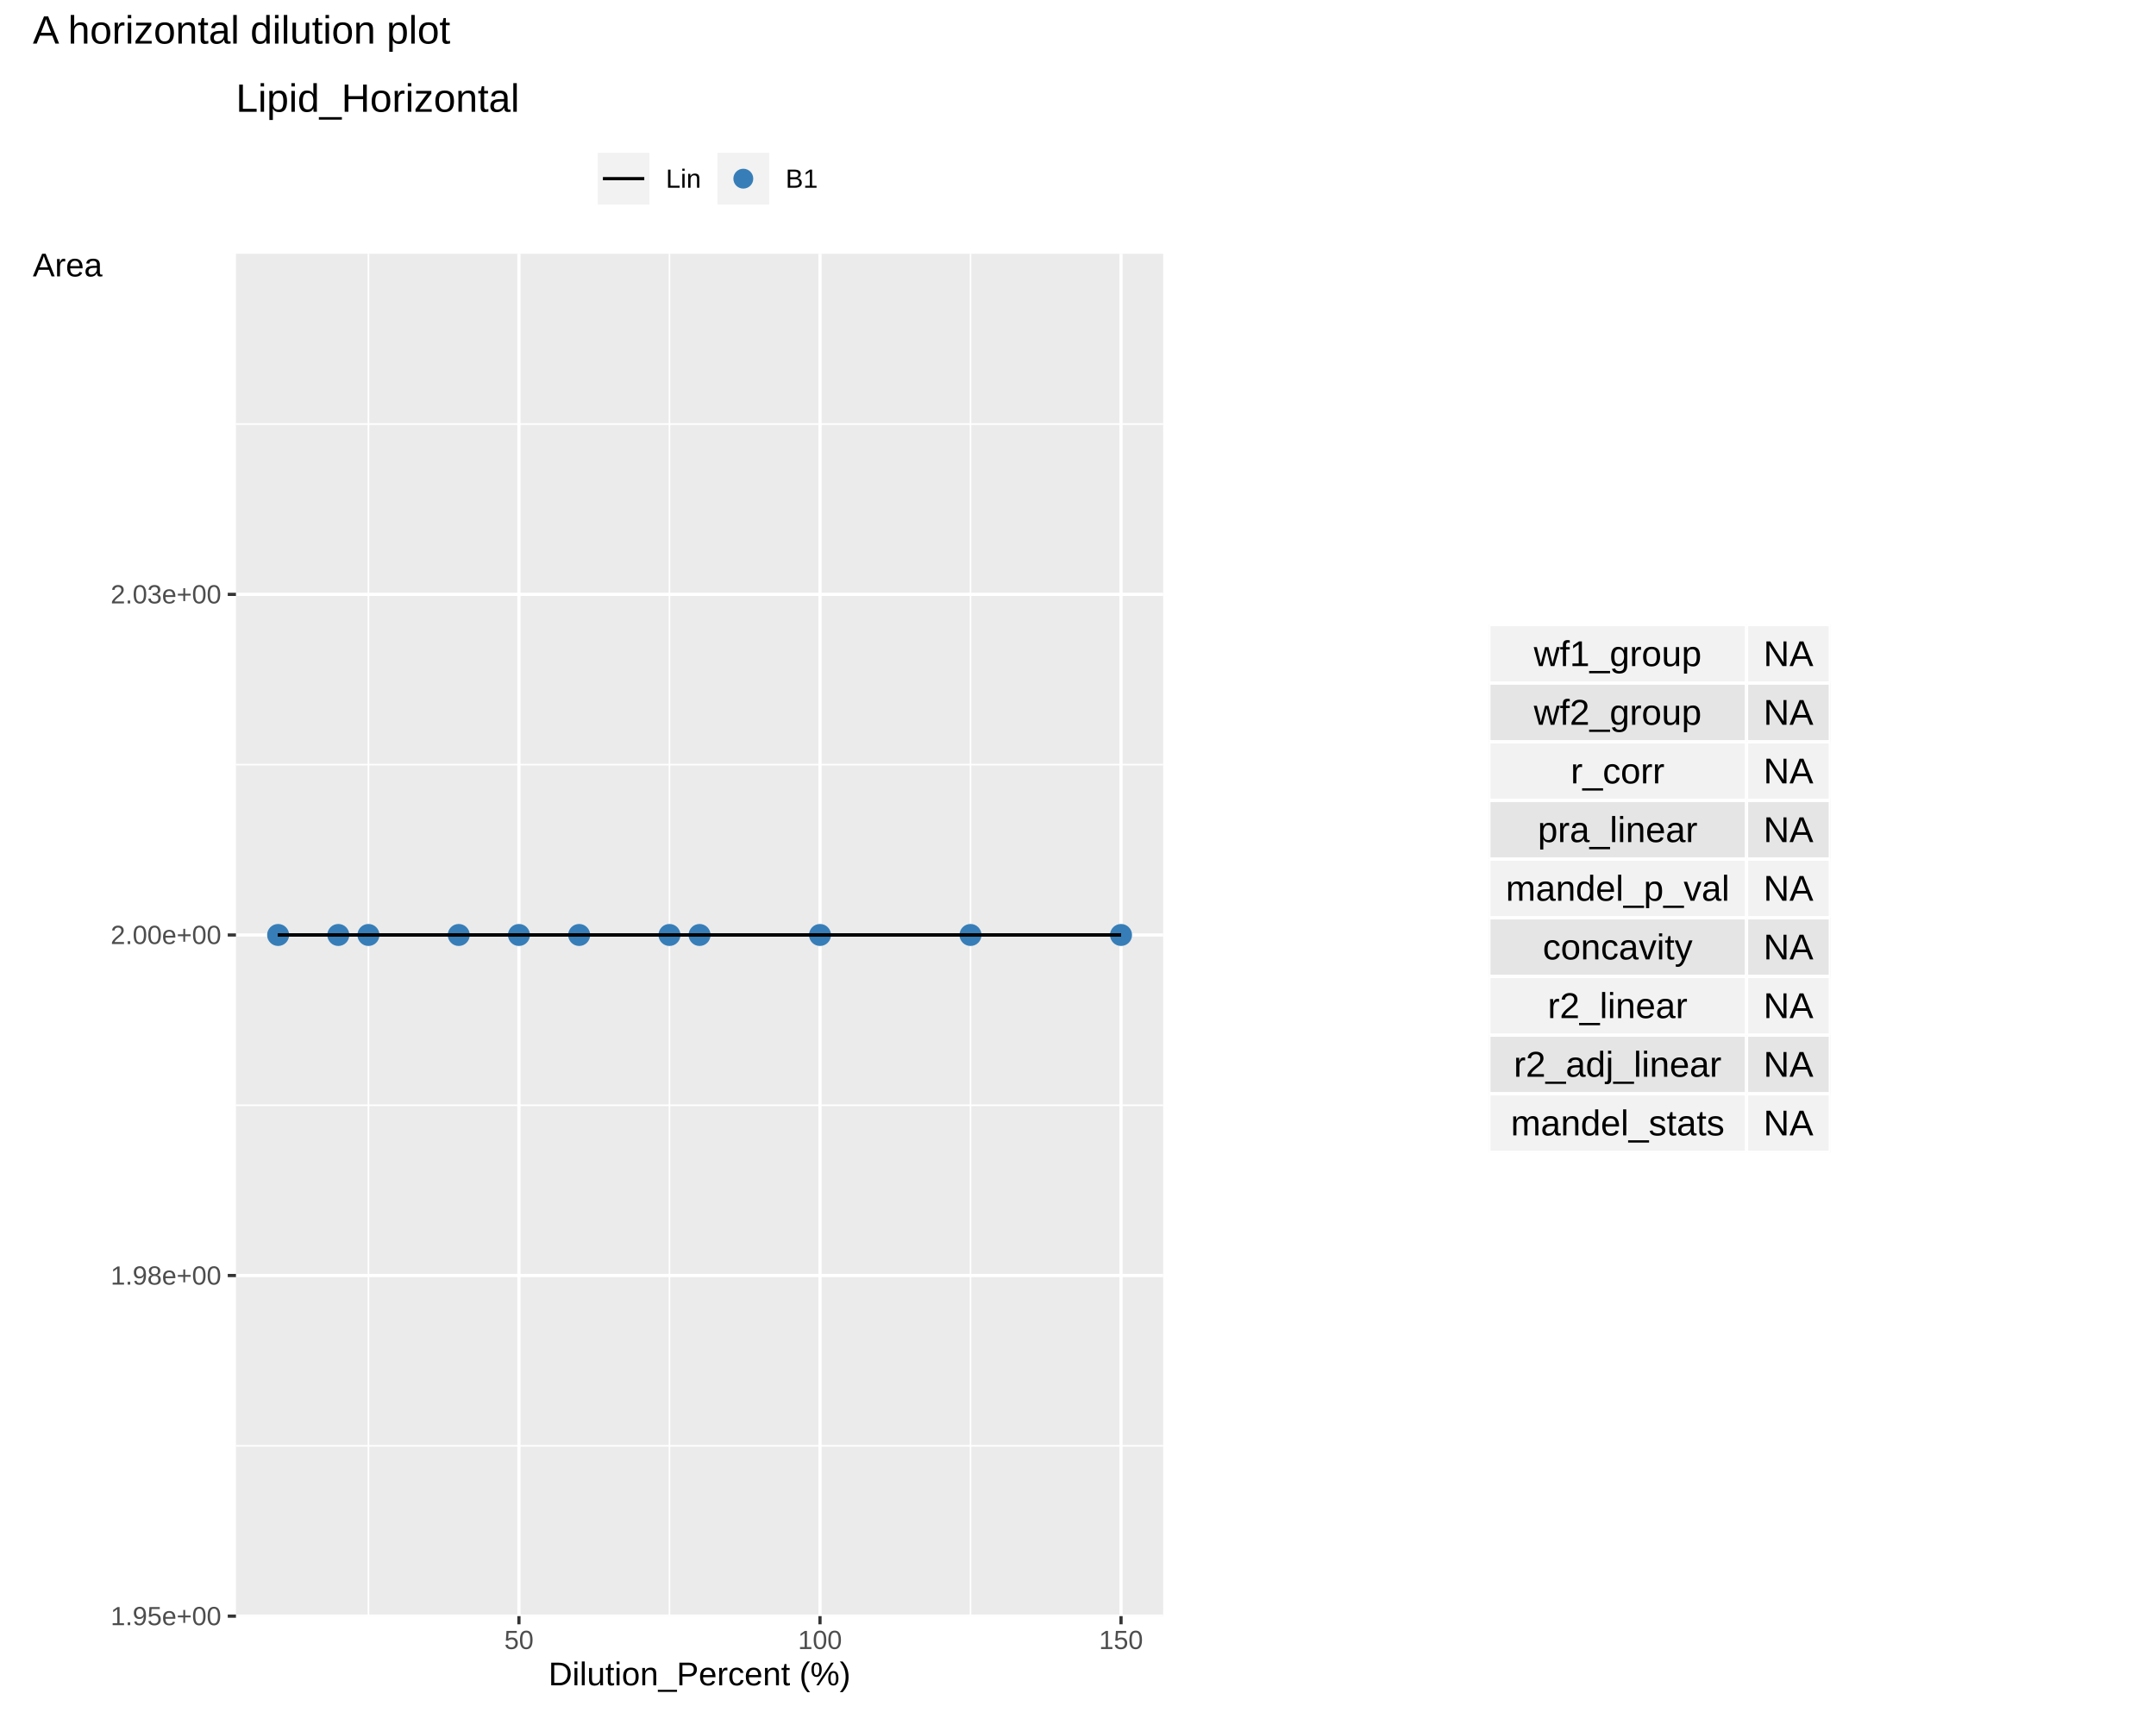
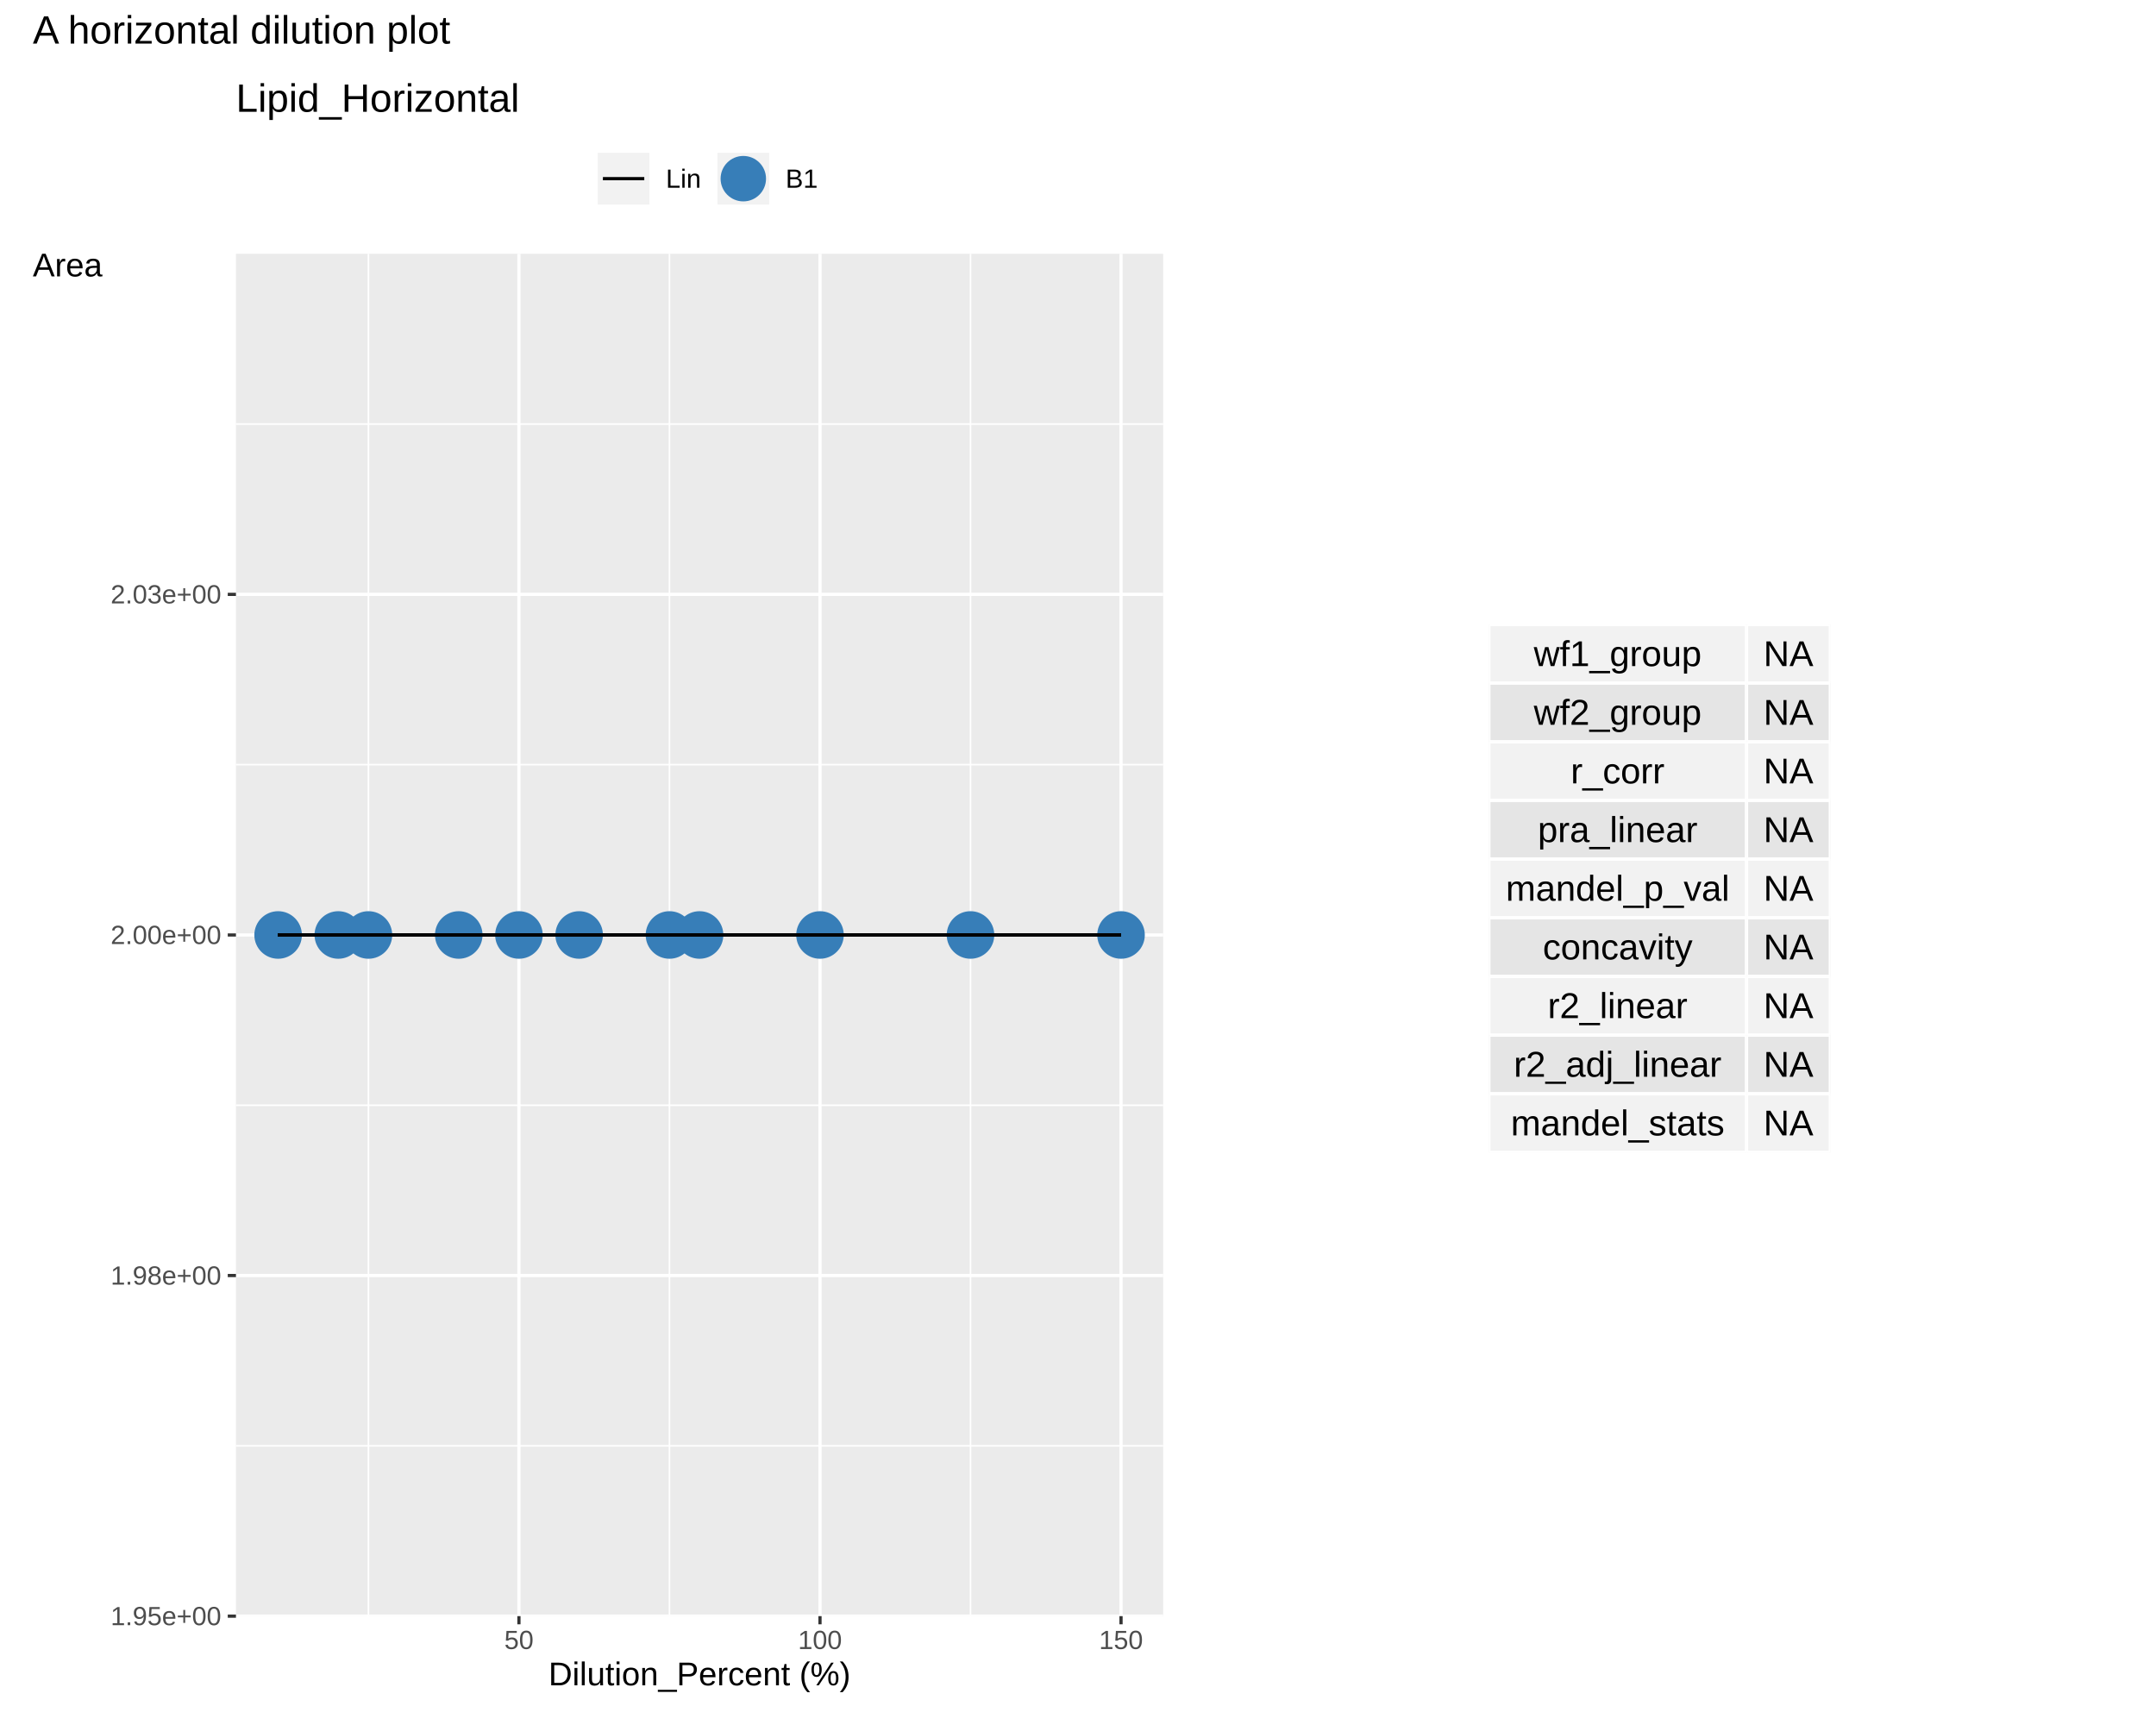
<svg xmlns="http://www.w3.org/2000/svg" viewBox="0 0 720.00 576.00">
  <defs>
    <style type="text/css">
    line, polyline, polygon, path, rect, circle {
      fill: none;
      stroke: #000000;
      stroke-linecap: round;
      stroke-linejoin: round;
      stroke-miterlimit: 10.00;
    }
  </style>
  </defs>
  <rect width="100%" height="100%" style="stroke: none; fill: #FFFFFF;" />
  <rect x="0.00" y="0.00" width="720.00" height="576.00" style="stroke-width: 1.07; stroke: #FFFFFF; fill: #FFFFFF;" />
  <defs>
    <clipPath id="cpMzkzLjkyfDcxNC41Mnw1NzAuNTJ8MjIuNzc=">
      <rect x="393.92" y="22.77" width="320.60" height="547.75" />
    </clipPath>
  </defs>
  <rect x="393.92" y="22.77" width="320.60" height="547.75" style="stroke-width: 1.07; stroke: #FFFFFF; fill: #FFFFFF;" clip-path="url(#cpMzkzLjkyfDcxNC41Mnw1NzAuNTJ8MjIuNzc=)" />
  <defs>
    <clipPath id="cpMC4wMHw3MjAuMDB8NTc2LjAwfDAuMDA=">
      <rect x="0.00" y="0.00" width="720.00" height="576.00" />
    </clipPath>
  </defs>
  <defs>
    <clipPath id="cpNS40OHwzOTMuOTJ8NTcwLjUyfDIyLjc3">
      <rect x="5.48" y="22.77" width="388.44" height="547.75" />
    </clipPath>
  </defs>
  <rect x="5.48" y="22.77" width="388.44" height="547.75" style="stroke-width: 1.07; stroke: #FFFFFF; fill: #FFFFFF;" clip-path="url(#cpNS40OHwzOTMuOTJ8NTcwLjUyfDIyLjc3)" />
  <defs>
    <clipPath id="cpMC4wMHw3MjAuMDB8NTc2LjAwfDAuMDA=">
      <rect x="0.00" y="0.00" width="720.00" height="576.00" />
    </clipPath>
  </defs>
  <defs>
    <clipPath id="cpNzguODB8Mzg4LjQ0fDUzOS42NXw4NC43NA==">
      <rect x="78.80" y="84.74" width="309.64" height="454.91" />
    </clipPath>
  </defs>
  <rect x="78.80" y="84.74" width="309.64" height="454.91" style="stroke-width: 1.07; stroke: none; fill: #EBEBEB;" clip-path="url(#cpNzguODB8Mzg4LjQ0fDUzOS42NXw4NC43NA==)" />
  <polyline points="78.80,482.79 388.44,482.79 " style="stroke-width: 0.53; stroke: #FFFFFF; stroke-linecap: butt;" clip-path="url(#cpNzguODB8Mzg4LjQ0fDUzOS42NXw4NC43NA==)" />
  <polyline points="78.80,369.06 388.44,369.06 " style="stroke-width: 0.53; stroke: #FFFFFF; stroke-linecap: butt;" clip-path="url(#cpNzguODB8Mzg4LjQ0fDUzOS42NXw4NC43NA==)" />
  <polyline points="78.80,255.33 388.44,255.33 " style="stroke-width: 0.53; stroke: #FFFFFF; stroke-linecap: butt;" clip-path="url(#cpNzguODB8Mzg4LjQ0fDUzOS42NXw4NC43NA==)" />
  <polyline points="78.80,141.60 388.44,141.60 " style="stroke-width: 0.53; stroke: #FFFFFF; stroke-linecap: butt;" clip-path="url(#cpNzguODB8Mzg4LjQ0fDUzOS42NXw4NC43NA==)" />
  <polyline points="123.04,539.65 123.04,84.74 " style="stroke-width: 0.53; stroke: #FFFFFF; stroke-linecap: butt;" clip-path="url(#cpNzguODB8Mzg4LjQ0fDUzOS42NXw4NC43NA==)" />
  <polyline points="223.57,539.65 223.57,84.74 " style="stroke-width: 0.53; stroke: #FFFFFF; stroke-linecap: butt;" clip-path="url(#cpNzguODB8Mzg4LjQ0fDUzOS42NXw4NC43NA==)" />
  <polyline points="324.10,539.65 324.10,84.74 " style="stroke-width: 0.53; stroke: #FFFFFF; stroke-linecap: butt;" clip-path="url(#cpNzguODB8Mzg4LjQ0fDUzOS42NXw4NC43NA==)" />
  <polyline points="78.80,539.65 388.44,539.65 " style="stroke-width: 1.07; stroke: #FFFFFF; stroke-linecap: butt;" clip-path="url(#cpNzguODB8Mzg4LjQ0fDUzOS42NXw4NC43NA==)" />
  <polyline points="78.80,425.92 388.44,425.92 " style="stroke-width: 1.07; stroke: #FFFFFF; stroke-linecap: butt;" clip-path="url(#cpNzguODB8Mzg4LjQ0fDUzOS42NXw4NC43NA==)" />
  <polyline points="78.80,312.20 388.44,312.20 " style="stroke-width: 1.07; stroke: #FFFFFF; stroke-linecap: butt;" clip-path="url(#cpNzguODB8Mzg4LjQ0fDUzOS42NXw4NC43NA==)" />
  <polyline points="78.80,198.47 388.44,198.47 " style="stroke-width: 1.07; stroke: #FFFFFF; stroke-linecap: butt;" clip-path="url(#cpNzguODB8Mzg4LjQ0fDUzOS42NXw4NC43NA==)" />
  <polyline points="173.30,539.65 173.30,84.74 " style="stroke-width: 1.07; stroke: #FFFFFF; stroke-linecap: butt;" clip-path="url(#cpNzguODB8Mzg4LjQ0fDUzOS42NXw4NC43NA==)" />
  <polyline points="273.84,539.65 273.84,84.74 " style="stroke-width: 1.07; stroke: #FFFFFF; stroke-linecap: butt;" clip-path="url(#cpNzguODB8Mzg4LjQ0fDUzOS42NXw4NC43NA==)" />
  <polyline points="374.37,539.65 374.37,84.74 " style="stroke-width: 1.07; stroke: #FFFFFF; stroke-linecap: butt;" clip-path="url(#cpNzguODB8Mzg4LjQ0fDUzOS42NXw4NC43NA==)" />
-   <circle cx="92.88" cy="312.20" r="2.49pt" style="stroke-width: 0.71; stroke: #377EB8; fill: #377EB8;" clip-path="url(#cpNzguODB8Mzg4LjQ0fDUzOS42NXw4NC43NA==)" />
-   <circle cx="112.98" cy="312.20" r="2.49pt" style="stroke-width: 0.71; stroke: #377EB8; fill: #377EB8;" clip-path="url(#cpNzguODB8Mzg4LjQ0fDUzOS42NXw4NC43NA==)" />
-   <circle cx="123.04" cy="312.20" r="2.49pt" style="stroke-width: 0.71; stroke: #377EB8; fill: #377EB8;" clip-path="url(#cpNzguODB8Mzg4LjQ0fDUzOS42NXw4NC43NA==)" />
-   <circle cx="153.20" cy="312.20" r="2.49pt" style="stroke-width: 0.71; stroke: #377EB8; fill: #377EB8;" clip-path="url(#cpNzguODB8Mzg4LjQ0fDUzOS42NXw4NC43NA==)" />
-   <circle cx="173.30" cy="312.20" r="2.49pt" style="stroke-width: 0.71; stroke: #377EB8; fill: #377EB8;" clip-path="url(#cpNzguODB8Mzg4LjQ0fDUzOS42NXw4NC43NA==)" />
-   <circle cx="193.41" cy="312.20" r="2.49pt" style="stroke-width: 0.71; stroke: #377EB8; fill: #377EB8;" clip-path="url(#cpNzguODB8Mzg4LjQ0fDUzOS42NXw4NC43NA==)" />
-   <circle cx="223.57" cy="312.20" r="2.49pt" style="stroke-width: 0.71; stroke: #377EB8; fill: #377EB8;" clip-path="url(#cpNzguODB8Mzg4LjQ0fDUzOS42NXw4NC43NA==)" />
-   <circle cx="233.62" cy="312.20" r="2.49pt" style="stroke-width: 0.71; stroke: #377EB8; fill: #377EB8;" clip-path="url(#cpNzguODB8Mzg4LjQ0fDUzOS42NXw4NC43NA==)" />
-   <circle cx="273.84" cy="312.20" r="2.49pt" style="stroke-width: 0.71; stroke: #377EB8; fill: #377EB8;" clip-path="url(#cpNzguODB8Mzg4LjQ0fDUzOS42NXw4NC43NA==)" />
-   <circle cx="324.10" cy="312.20" r="2.49pt" style="stroke-width: 0.71; stroke: #377EB8; fill: #377EB8;" clip-path="url(#cpNzguODB8Mzg4LjQ0fDUzOS42NXw4NC43NA==)" />
-   <circle cx="374.37" cy="312.20" r="2.49pt" style="stroke-width: 0.71; stroke: #377EB8; fill: #377EB8;" clip-path="url(#cpNzguODB8Mzg4LjQ0fDUzOS42NXw4NC43NA==)" />
+   <circle cx="92.88" cy="312.20" r="5.69pt" style="stroke-width: 0.71; stroke: #377EB8; fill: #377EB8;" clip-path="url(#cpNzguODB8Mzg4LjQ0fDUzOS42NXw4NC43NA==)" />
+   <circle cx="112.98" cy="312.20" r="5.69pt" style="stroke-width: 0.71; stroke: #377EB8; fill: #377EB8;" clip-path="url(#cpNzguODB8Mzg4LjQ0fDUzOS42NXw4NC43NA==)" />
+   <circle cx="123.04" cy="312.20" r="5.69pt" style="stroke-width: 0.71; stroke: #377EB8; fill: #377EB8;" clip-path="url(#cpNzguODB8Mzg4LjQ0fDUzOS42NXw4NC43NA==)" />
+   <circle cx="153.20" cy="312.20" r="5.69pt" style="stroke-width: 0.71; stroke: #377EB8; fill: #377EB8;" clip-path="url(#cpNzguODB8Mzg4LjQ0fDUzOS42NXw4NC43NA==)" />
+   <circle cx="173.30" cy="312.20" r="5.69pt" style="stroke-width: 0.71; stroke: #377EB8; fill: #377EB8;" clip-path="url(#cpNzguODB8Mzg4LjQ0fDUzOS42NXw4NC43NA==)" />
+   <circle cx="193.41" cy="312.20" r="5.69pt" style="stroke-width: 0.71; stroke: #377EB8; fill: #377EB8;" clip-path="url(#cpNzguODB8Mzg4LjQ0fDUzOS42NXw4NC43NA==)" />
+   <circle cx="223.57" cy="312.20" r="5.69pt" style="stroke-width: 0.71; stroke: #377EB8; fill: #377EB8;" clip-path="url(#cpNzguODB8Mzg4LjQ0fDUzOS42NXw4NC43NA==)" />
+   <circle cx="233.62" cy="312.20" r="5.69pt" style="stroke-width: 0.71; stroke: #377EB8; fill: #377EB8;" clip-path="url(#cpNzguODB8Mzg4LjQ0fDUzOS42NXw4NC43NA==)" />
+   <circle cx="273.84" cy="312.20" r="5.69pt" style="stroke-width: 0.71; stroke: #377EB8; fill: #377EB8;" clip-path="url(#cpNzguODB8Mzg4LjQ0fDUzOS42NXw4NC43NA==)" />
+   <circle cx="324.10" cy="312.20" r="5.69pt" style="stroke-width: 0.71; stroke: #377EB8; fill: #377EB8;" clip-path="url(#cpNzguODB8Mzg4LjQ0fDUzOS42NXw4NC43NA==)" />
+   <circle cx="374.37" cy="312.20" r="5.69pt" style="stroke-width: 0.71; stroke: #377EB8; fill: #377EB8;" clip-path="url(#cpNzguODB8Mzg4LjQ0fDUzOS42NXw4NC43NA==)" />
  <line x1="92.88" y1="312.20" x2="374.37" y2="312.20" style="stroke-width: 1.07; stroke-linecap: butt;" clip-path="url(#cpNzguODB8Mzg4LjQ0fDUzOS42NXw4NC43NA==)" />
  <line x1="92.88" y1="312.20" x2="374.37" y2="312.20" style="stroke-width: 1.07; stroke-linecap: butt;" clip-path="url(#cpNzguODB8Mzg4LjQ0fDUzOS42NXw4NC43NA==)" />
  <line x1="92.88" y1="312.20" x2="374.37" y2="312.20" style="stroke-width: 1.07; stroke-linecap: butt;" clip-path="url(#cpNzguODB8Mzg4LjQ0fDUzOS42NXw4NC43NA==)" />
  <line x1="92.88" y1="312.20" x2="374.37" y2="312.20" style="stroke-width: 1.07; stroke-linecap: butt;" clip-path="url(#cpNzguODB8Mzg4LjQ0fDUzOS42NXw4NC43NA==)" />
  <line x1="92.88" y1="312.20" x2="374.37" y2="312.20" style="stroke-width: 1.07; stroke-linecap: butt;" clip-path="url(#cpNzguODB8Mzg4LjQ0fDUzOS42NXw4NC43NA==)" />
  <line x1="92.88" y1="312.20" x2="374.37" y2="312.20" style="stroke-width: 1.07; stroke-linecap: butt;" clip-path="url(#cpNzguODB8Mzg4LjQ0fDUzOS42NXw4NC43NA==)" />
  <line x1="92.88" y1="312.20" x2="374.37" y2="312.20" style="stroke-width: 1.07; stroke-linecap: butt;" clip-path="url(#cpNzguODB8Mzg4LjQ0fDUzOS42NXw4NC43NA==)" />
  <line x1="92.88" y1="312.20" x2="374.37" y2="312.20" style="stroke-width: 1.07; stroke-linecap: butt;" clip-path="url(#cpNzguODB8Mzg4LjQ0fDUzOS42NXw4NC43NA==)" />
  <line x1="92.88" y1="312.20" x2="374.37" y2="312.20" style="stroke-width: 1.07; stroke-linecap: butt;" clip-path="url(#cpNzguODB8Mzg4LjQ0fDUzOS42NXw4NC43NA==)" />
  <line x1="92.88" y1="312.20" x2="374.37" y2="312.20" style="stroke-width: 1.07; stroke-linecap: butt;" clip-path="url(#cpNzguODB8Mzg4LjQ0fDUzOS42NXw4NC43NA==)" />
  <line x1="92.88" y1="312.20" x2="374.37" y2="312.20" style="stroke-width: 1.07; stroke-linecap: butt;" clip-path="url(#cpNzguODB8Mzg4LjQ0fDUzOS42NXw4NC43NA==)" />
  <defs>
    <clipPath id="cpMC4wMHw3MjAuMDB8NTc2LjAwfDAuMDA=">
      <rect x="0.00" y="0.00" width="720.00" height="576.00" />
    </clipPath>
  </defs>
  <g clip-path="url(#cpMC4wMHw3MjAuMDB8NTc2LjAwfDAuMDA=)">
    <text x="36.95" y="542.67" style="font-size: 8.80px; fill: #4D4D4D; font-family: Liberation Sans;" textLength="36.92px" lengthAdjust="spacingAndGlyphs">1.95e+00</text>
  </g>
  <g clip-path="url(#cpMC4wMHw3MjAuMDB8NTc2LjAwfDAuMDA=)">
    <text x="36.95" y="428.95" style="font-size: 8.80px; fill: #4D4D4D; font-family: Liberation Sans;" textLength="36.92px" lengthAdjust="spacingAndGlyphs">1.98e+00</text>
  </g>
  <g clip-path="url(#cpMC4wMHw3MjAuMDB8NTc2LjAwfDAuMDA=)">
    <text x="36.95" y="315.22" style="font-size: 8.80px; fill: #4D4D4D; font-family: Liberation Sans;" textLength="36.92px" lengthAdjust="spacingAndGlyphs">2.00e+00</text>
  </g>
  <g clip-path="url(#cpMC4wMHw3MjAuMDB8NTc2LjAwfDAuMDA=)">
    <text x="36.95" y="201.49" style="font-size: 8.80px; fill: #4D4D4D; font-family: Liberation Sans;" textLength="36.92px" lengthAdjust="spacingAndGlyphs">2.03e+00</text>
  </g>
  <polyline points="76.06,539.65 78.80,539.65 " style="stroke-width: 1.07; stroke: #333333; stroke-linecap: butt;" clip-path="url(#cpMC4wMHw3MjAuMDB8NTc2LjAwfDAuMDA=)" />
  <polyline points="76.06,425.92 78.80,425.92 " style="stroke-width: 1.07; stroke: #333333; stroke-linecap: butt;" clip-path="url(#cpMC4wMHw3MjAuMDB8NTc2LjAwfDAuMDA=)" />
  <polyline points="76.06,312.20 78.80,312.20 " style="stroke-width: 1.07; stroke: #333333; stroke-linecap: butt;" clip-path="url(#cpMC4wMHw3MjAuMDB8NTc2LjAwfDAuMDA=)" />
  <polyline points="76.06,198.47 78.80,198.47 " style="stroke-width: 1.07; stroke: #333333; stroke-linecap: butt;" clip-path="url(#cpMC4wMHw3MjAuMDB8NTc2LjAwfDAuMDA=)" />
  <polyline points="173.30,542.39 173.30,539.65 " style="stroke-width: 1.07; stroke: #333333; stroke-linecap: butt;" clip-path="url(#cpMC4wMHw3MjAuMDB8NTc2LjAwfDAuMDA=)" />
  <polyline points="273.84,542.39 273.84,539.65 " style="stroke-width: 1.07; stroke: #333333; stroke-linecap: butt;" clip-path="url(#cpMC4wMHw3MjAuMDB8NTc2LjAwfDAuMDA=)" />
  <polyline points="374.37,542.39 374.37,539.65 " style="stroke-width: 1.07; stroke: #333333; stroke-linecap: butt;" clip-path="url(#cpMC4wMHw3MjAuMDB8NTc2LjAwfDAuMDA=)" />
  <g clip-path="url(#cpMC4wMHw3MjAuMDB8NTc2LjAwfDAuMDA=)">
    <text x="168.41" y="550.63" style="font-size: 8.80px; fill: #4D4D4D; font-family: Liberation Sans;" textLength="9.78px" lengthAdjust="spacingAndGlyphs">50</text>
  </g>
  <g clip-path="url(#cpMC4wMHw3MjAuMDB8NTc2LjAwfDAuMDA=)">
    <text x="266.50" y="550.63" style="font-size: 8.80px; fill: #4D4D4D; font-family: Liberation Sans;" textLength="14.67px" lengthAdjust="spacingAndGlyphs">100</text>
  </g>
  <g clip-path="url(#cpMC4wMHw3MjAuMDB8NTc2LjAwfDAuMDA=)">
    <text x="367.03" y="550.63" style="font-size: 8.80px; fill: #4D4D4D; font-family: Liberation Sans;" textLength="14.67px" lengthAdjust="spacingAndGlyphs">150</text>
  </g>
  <g clip-path="url(#cpMC4wMHw3MjAuMDB8NTc2LjAwfDAuMDA=)">
    <text x="183.17" y="562.76" style="font-size: 11.00px; font-family: Liberation Sans;" textLength="100.91px" lengthAdjust="spacingAndGlyphs">Dilution_Percent (%)</text>
  </g>
  <g clip-path="url(#cpMC4wMHw3MjAuMDB8NTc2LjAwfDAuMDA=)">
    <text x="10.96" y="92.30" style="font-size: 11.00px; font-family: Liberation Sans;" textLength="23.25px" lengthAdjust="spacingAndGlyphs">Area</text>
  </g>
  <rect x="188.65" y="45.54" width="89.94" height="28.24" style="stroke-width: 1.07; stroke: none; fill: #FFFFFF;" clip-path="url(#cpMC4wMHw3MjAuMDB8NTc2LjAwfDAuMDA=)" />
  <rect x="199.61" y="51.02" width="17.28" height="17.28" style="stroke-width: 1.07; stroke: none; fill: #F2F2F2;" clip-path="url(#cpMC4wMHw3MjAuMDB8NTc2LjAwfDAuMDA=)" />
  <line x1="201.34" y1="59.66" x2="215.16" y2="59.66" style="stroke-width: 1.07; stroke-linecap: butt;" clip-path="url(#cpMC4wMHw3MjAuMDB8NTc2LjAwfDAuMDA=)" />
  <rect x="239.59" y="51.02" width="17.28" height="17.28" style="stroke-width: 1.07; stroke: none; fill: #F2F2F2;" clip-path="url(#cpMC4wMHw3MjAuMDB8NTc2LjAwfDAuMDA=)" />
-   <circle cx="248.23" cy="59.66" r="2.49pt" style="stroke-width: 0.71; stroke: none; fill: #377EB8;" clip-path="url(#cpMC4wMHw3MjAuMDB8NTc2LjAwfDAuMDA=)" />
+   <circle cx="248.23" cy="59.66" r="5.69pt" style="stroke-width: 0.71; stroke: none; fill: #377EB8;" clip-path="url(#cpMC4wMHw3MjAuMDB8NTc2LjAwfDAuMDA=)" />
  <g clip-path="url(#cpMC4wMHw3MjAuMDB8NTc2LjAwfDAuMDA=)">
    <text x="222.37" y="62.69" style="font-size: 8.80px; font-family: Liberation Sans;" textLength="11.73px" lengthAdjust="spacingAndGlyphs">Lin</text>
  </g>
  <g clip-path="url(#cpMC4wMHw3MjAuMDB8NTc2LjAwfDAuMDA=)">
    <text x="262.35" y="62.69" style="font-size: 8.80px; font-family: Liberation Sans;" textLength="10.77px" lengthAdjust="spacingAndGlyphs">B1</text>
  </g>
  <g clip-path="url(#cpMC4wMHw3MjAuMDB8NTc2LjAwfDAuMDA=)">
    <text x="78.80" y="37.33" style="font-size: 13.20px; font-family: Liberation Sans;" textLength="94.55px" lengthAdjust="spacingAndGlyphs">Lipid_Horizontal</text>
  </g>
  <defs>
    <clipPath id="cpMzk5LjQwfDcwOS4wNHw1MzkuNjV8ODQuNzQ=">
      <rect x="399.40" y="84.74" width="309.64" height="454.91" />
    </clipPath>
  </defs>
  <defs>
    <clipPath id="cpMC4wMHw3MjAuMDB8NTc2LjAwfDAuMDA=">
      <rect x="0.00" y="0.00" width="720.00" height="576.00" />
    </clipPath>
  </defs>
  <defs>
    <clipPath id="cpMzkzLjkyfDcxNC41Mnw1NzAuNTJ8MjIuNzc=">
      <rect x="393.92" y="22.77" width="320.60" height="547.75" />
    </clipPath>
  </defs>
  <defs>
    <clipPath id="cpNDk3LjE5fDU4My4yNHwyMjguMDl8MjA4LjUw">
      <rect x="497.19" y="208.50" width="86.06" height="19.59" />
    </clipPath>
  </defs>
  <rect x="497.19" y="208.50" width="86.06" height="19.59" style="stroke-width: 1.12; stroke: #FFFFFF; fill: #F2F2F2;" clip-path="url(#cpNDk3LjE5fDU4My4yNHwyMjguMDl8MjA4LjUw)" />
  <defs>
    <clipPath id="cpMzkzLjkyfDcxNC41Mnw1NzAuNTJ8MjIuNzc=">
      <rect x="393.92" y="22.77" width="320.60" height="547.75" />
    </clipPath>
  </defs>
  <defs>
    <clipPath id="cpNDk3LjE5fDU4My4yNHwyNDcuNjd8MjI4LjA5">
      <rect x="497.19" y="228.09" width="86.06" height="19.59" />
    </clipPath>
  </defs>
  <rect x="497.19" y="228.09" width="86.06" height="19.59" style="stroke-width: 1.12; stroke: #FFFFFF; fill: #E5E5E5;" clip-path="url(#cpNDk3LjE5fDU4My4yNHwyNDcuNjd8MjI4LjA5)" />
  <defs>
    <clipPath id="cpMzkzLjkyfDcxNC41Mnw1NzAuNTJ8MjIuNzc=">
      <rect x="393.92" y="22.77" width="320.60" height="547.75" />
    </clipPath>
  </defs>
  <defs>
    <clipPath id="cpNDk3LjE5fDU4My4yNHwyNjcuMjZ8MjQ3LjY3">
      <rect x="497.19" y="247.67" width="86.06" height="19.59" />
    </clipPath>
  </defs>
  <rect x="497.19" y="247.67" width="86.06" height="19.59" style="stroke-width: 1.12; stroke: #FFFFFF; fill: #F2F2F2;" clip-path="url(#cpNDk3LjE5fDU4My4yNHwyNjcuMjZ8MjQ3LjY3)" />
  <defs>
    <clipPath id="cpMzkzLjkyfDcxNC41Mnw1NzAuNTJ8MjIuNzc=">
      <rect x="393.92" y="22.77" width="320.60" height="547.75" />
    </clipPath>
  </defs>
  <defs>
    <clipPath id="cpNDk3LjE5fDU4My4yNHwyODYuODV8MjY3LjI2">
      <rect x="497.19" y="267.26" width="86.06" height="19.59" />
    </clipPath>
  </defs>
  <rect x="497.19" y="267.26" width="86.06" height="19.59" style="stroke-width: 1.12; stroke: #FFFFFF; fill: #E5E5E5;" clip-path="url(#cpNDk3LjE5fDU4My4yNHwyODYuODV8MjY3LjI2)" />
  <defs>
    <clipPath id="cpMzkzLjkyfDcxNC41Mnw1NzAuNTJ8MjIuNzc=">
      <rect x="393.92" y="22.77" width="320.60" height="547.75" />
    </clipPath>
  </defs>
  <defs>
    <clipPath id="cpNDk3LjE5fDU4My4yNHwzMDYuNDR8Mjg2Ljg1">
      <rect x="497.19" y="286.85" width="86.06" height="19.59" />
    </clipPath>
  </defs>
  <rect x="497.19" y="286.85" width="86.06" height="19.59" style="stroke-width: 1.12; stroke: #FFFFFF; fill: #F2F2F2;" clip-path="url(#cpNDk3LjE5fDU4My4yNHwzMDYuNDR8Mjg2Ljg1)" />
  <defs>
    <clipPath id="cpMzkzLjkyfDcxNC41Mnw1NzAuNTJ8MjIuNzc=">
      <rect x="393.92" y="22.77" width="320.60" height="547.75" />
    </clipPath>
  </defs>
  <defs>
    <clipPath id="cpNDk3LjE5fDU4My4yNHwzMjYuMDN8MzA2LjQ0">
      <rect x="497.19" y="306.44" width="86.06" height="19.59" />
    </clipPath>
  </defs>
  <rect x="497.19" y="306.44" width="86.06" height="19.59" style="stroke-width: 1.12; stroke: #FFFFFF; fill: #E5E5E5;" clip-path="url(#cpNDk3LjE5fDU4My4yNHwzMjYuMDN8MzA2LjQ0)" />
  <defs>
    <clipPath id="cpMzkzLjkyfDcxNC41Mnw1NzAuNTJ8MjIuNzc=">
      <rect x="393.92" y="22.77" width="320.60" height="547.75" />
    </clipPath>
  </defs>
  <defs>
    <clipPath id="cpNDk3LjE5fDU4My4yNHwzNDUuNjJ8MzI2LjAz">
      <rect x="497.19" y="326.03" width="86.06" height="19.59" />
    </clipPath>
  </defs>
  <rect x="497.19" y="326.03" width="86.06" height="19.59" style="stroke-width: 1.12; stroke: #FFFFFF; fill: #F2F2F2;" clip-path="url(#cpNDk3LjE5fDU4My4yNHwzNDUuNjJ8MzI2LjAz)" />
  <defs>
    <clipPath id="cpMzkzLjkyfDcxNC41Mnw1NzAuNTJ8MjIuNzc=">
      <rect x="393.92" y="22.77" width="320.60" height="547.75" />
    </clipPath>
  </defs>
  <defs>
    <clipPath id="cpNDk3LjE5fDU4My4yNHwzNjUuMjF8MzQ1LjYy">
      <rect x="497.19" y="345.62" width="86.06" height="19.59" />
    </clipPath>
  </defs>
  <rect x="497.19" y="345.62" width="86.06" height="19.59" style="stroke-width: 1.12; stroke: #FFFFFF; fill: #E5E5E5;" clip-path="url(#cpNDk3LjE5fDU4My4yNHwzNjUuMjF8MzQ1LjYy)" />
  <defs>
    <clipPath id="cpMzkzLjkyfDcxNC41Mnw1NzAuNTJ8MjIuNzc=">
      <rect x="393.92" y="22.77" width="320.60" height="547.75" />
    </clipPath>
  </defs>
  <defs>
    <clipPath id="cpNDk3LjE5fDU4My4yNHwzODQuNzl8MzY1LjIx">
      <rect x="497.19" y="365.21" width="86.06" height="19.59" />
    </clipPath>
  </defs>
  <rect x="497.19" y="365.21" width="86.06" height="19.59" style="stroke-width: 1.12; stroke: #FFFFFF; fill: #F2F2F2;" clip-path="url(#cpNDk3LjE5fDU4My4yNHwzODQuNzl8MzY1LjIx)" />
  <defs>
    <clipPath id="cpMzkzLjkyfDcxNC41Mnw1NzAuNTJ8MjIuNzc=">
      <rect x="393.92" y="22.77" width="320.60" height="547.75" />
    </clipPath>
  </defs>
  <defs>
    <clipPath id="cpNTgzLjI0fDYxMS4yNXwyMjguMDl8MjA4LjUw">
      <rect x="583.24" y="208.50" width="28.01" height="19.59" />
    </clipPath>
  </defs>
  <rect x="583.24" y="208.50" width="28.01" height="19.59" style="stroke-width: 1.12; stroke: #FFFFFF; fill: #F2F2F2;" clip-path="url(#cpNTgzLjI0fDYxMS4yNXwyMjguMDl8MjA4LjUw)" />
  <defs>
    <clipPath id="cpMzkzLjkyfDcxNC41Mnw1NzAuNTJ8MjIuNzc=">
      <rect x="393.92" y="22.77" width="320.60" height="547.75" />
    </clipPath>
  </defs>
  <defs>
    <clipPath id="cpNTgzLjI0fDYxMS4yNXwyNDcuNjd8MjI4LjA5">
      <rect x="583.24" y="228.09" width="28.01" height="19.59" />
    </clipPath>
  </defs>
  <rect x="583.24" y="228.09" width="28.01" height="19.59" style="stroke-width: 1.12; stroke: #FFFFFF; fill: #E5E5E5;" clip-path="url(#cpNTgzLjI0fDYxMS4yNXwyNDcuNjd8MjI4LjA5)" />
  <defs>
    <clipPath id="cpMzkzLjkyfDcxNC41Mnw1NzAuNTJ8MjIuNzc=">
      <rect x="393.92" y="22.77" width="320.60" height="547.75" />
    </clipPath>
  </defs>
  <defs>
    <clipPath id="cpNTgzLjI0fDYxMS4yNXwyNjcuMjZ8MjQ3LjY3">
      <rect x="583.24" y="247.67" width="28.01" height="19.59" />
    </clipPath>
  </defs>
  <rect x="583.24" y="247.67" width="28.01" height="19.59" style="stroke-width: 1.12; stroke: #FFFFFF; fill: #F2F2F2;" clip-path="url(#cpNTgzLjI0fDYxMS4yNXwyNjcuMjZ8MjQ3LjY3)" />
  <defs>
    <clipPath id="cpMzkzLjkyfDcxNC41Mnw1NzAuNTJ8MjIuNzc=">
      <rect x="393.92" y="22.77" width="320.60" height="547.75" />
    </clipPath>
  </defs>
  <defs>
    <clipPath id="cpNTgzLjI0fDYxMS4yNXwyODYuODV8MjY3LjI2">
      <rect x="583.24" y="267.26" width="28.01" height="19.59" />
    </clipPath>
  </defs>
  <rect x="583.24" y="267.26" width="28.01" height="19.59" style="stroke-width: 1.12; stroke: #FFFFFF; fill: #E5E5E5;" clip-path="url(#cpNTgzLjI0fDYxMS4yNXwyODYuODV8MjY3LjI2)" />
  <defs>
    <clipPath id="cpMzkzLjkyfDcxNC41Mnw1NzAuNTJ8MjIuNzc=">
      <rect x="393.92" y="22.77" width="320.60" height="547.75" />
    </clipPath>
  </defs>
  <defs>
    <clipPath id="cpNTgzLjI0fDYxMS4yNXwzMDYuNDR8Mjg2Ljg1">
      <rect x="583.24" y="286.85" width="28.01" height="19.59" />
    </clipPath>
  </defs>
  <rect x="583.24" y="286.85" width="28.01" height="19.59" style="stroke-width: 1.12; stroke: #FFFFFF; fill: #F2F2F2;" clip-path="url(#cpNTgzLjI0fDYxMS4yNXwzMDYuNDR8Mjg2Ljg1)" />
  <defs>
    <clipPath id="cpMzkzLjkyfDcxNC41Mnw1NzAuNTJ8MjIuNzc=">
      <rect x="393.92" y="22.77" width="320.60" height="547.75" />
    </clipPath>
  </defs>
  <defs>
    <clipPath id="cpNTgzLjI0fDYxMS4yNXwzMjYuMDN8MzA2LjQ0">
      <rect x="583.24" y="306.44" width="28.01" height="19.59" />
    </clipPath>
  </defs>
  <rect x="583.24" y="306.44" width="28.01" height="19.59" style="stroke-width: 1.12; stroke: #FFFFFF; fill: #E5E5E5;" clip-path="url(#cpNTgzLjI0fDYxMS4yNXwzMjYuMDN8MzA2LjQ0)" />
  <defs>
    <clipPath id="cpMzkzLjkyfDcxNC41Mnw1NzAuNTJ8MjIuNzc=">
      <rect x="393.92" y="22.77" width="320.60" height="547.75" />
    </clipPath>
  </defs>
  <defs>
    <clipPath id="cpNTgzLjI0fDYxMS4yNXwzNDUuNjJ8MzI2LjAz">
      <rect x="583.24" y="326.03" width="28.01" height="19.59" />
    </clipPath>
  </defs>
  <rect x="583.24" y="326.03" width="28.01" height="19.59" style="stroke-width: 1.12; stroke: #FFFFFF; fill: #F2F2F2;" clip-path="url(#cpNTgzLjI0fDYxMS4yNXwzNDUuNjJ8MzI2LjAz)" />
  <defs>
    <clipPath id="cpMzkzLjkyfDcxNC41Mnw1NzAuNTJ8MjIuNzc=">
      <rect x="393.92" y="22.77" width="320.60" height="547.75" />
    </clipPath>
  </defs>
  <defs>
    <clipPath id="cpNTgzLjI0fDYxMS4yNXwzNjUuMjF8MzQ1LjYy">
      <rect x="583.24" y="345.62" width="28.01" height="19.59" />
    </clipPath>
  </defs>
  <rect x="583.24" y="345.62" width="28.01" height="19.59" style="stroke-width: 1.12; stroke: #FFFFFF; fill: #E5E5E5;" clip-path="url(#cpNTgzLjI0fDYxMS4yNXwzNjUuMjF8MzQ1LjYy)" />
  <defs>
    <clipPath id="cpMzkzLjkyfDcxNC41Mnw1NzAuNTJ8MjIuNzc=">
      <rect x="393.92" y="22.77" width="320.60" height="547.75" />
    </clipPath>
  </defs>
  <defs>
    <clipPath id="cpNTgzLjI0fDYxMS4yNXwzODQuNzl8MzY1LjIx">
      <rect x="583.24" y="365.21" width="28.01" height="19.59" />
    </clipPath>
  </defs>
  <rect x="583.24" y="365.21" width="28.01" height="19.59" style="stroke-width: 1.12; stroke: #FFFFFF; fill: #F2F2F2;" clip-path="url(#cpNTgzLjI0fDYxMS4yNXwzODQuNzl8MzY1LjIx)" />
  <defs>
    <clipPath id="cpMzkzLjkyfDcxNC41Mnw1NzAuNTJ8MjIuNzc=">
      <rect x="393.92" y="22.77" width="320.60" height="547.75" />
    </clipPath>
  </defs>
  <defs>
    <clipPath id="cpNDk3LjE5fDU4My4yNHwyMjguMDl8MjA4LjUw">
      <rect x="497.19" y="208.50" width="86.06" height="19.59" />
    </clipPath>
  </defs>
  <g clip-path="url(#cpNDk3LjE5fDU4My4yNHwyMjguMDl8MjA4LjUw)">
    <text x="512.20" y="222.42" style="font-size: 12.00px; font-family: Liberation Sans;" textLength="56.03px" lengthAdjust="spacingAndGlyphs">wf1_group</text>
  </g>
  <defs>
    <clipPath id="cpMzkzLjkyfDcxNC41Mnw1NzAuNTJ8MjIuNzc=">
      <rect x="393.92" y="22.77" width="320.60" height="547.75" />
    </clipPath>
  </defs>
  <defs>
    <clipPath id="cpNDk3LjE5fDU4My4yNHwyNDcuNjd8MjI4LjA5">
      <rect x="497.19" y="228.09" width="86.06" height="19.59" />
    </clipPath>
  </defs>
  <g clip-path="url(#cpNDk3LjE5fDU4My4yNHwyNDcuNjd8MjI4LjA5)">
    <text x="512.20" y="242.01" style="font-size: 12.00px; font-family: Liberation Sans;" textLength="56.03px" lengthAdjust="spacingAndGlyphs">wf2_group</text>
  </g>
  <defs>
    <clipPath id="cpMzkzLjkyfDcxNC41Mnw1NzAuNTJ8MjIuNzc=">
      <rect x="393.92" y="22.77" width="320.60" height="547.75" />
    </clipPath>
  </defs>
  <defs>
    <clipPath id="cpNDk3LjE5fDU4My4yNHwyNjcuMjZ8MjQ3LjY3">
      <rect x="497.19" y="247.67" width="86.06" height="19.59" />
    </clipPath>
  </defs>
  <g clip-path="url(#cpNDk3LjE5fDU4My4yNHwyNjcuMjZ8MjQ3LjY3)">
    <text x="524.54" y="261.59" style="font-size: 12.00px; font-family: Liberation Sans;" textLength="31.34px" lengthAdjust="spacingAndGlyphs">r_corr</text>
  </g>
  <defs>
    <clipPath id="cpMzkzLjkyfDcxNC41Mnw1NzAuNTJ8MjIuNzc=">
      <rect x="393.92" y="22.77" width="320.60" height="547.75" />
    </clipPath>
  </defs>
  <defs>
    <clipPath id="cpNDk3LjE5fDU4My4yNHwyODYuODV8MjY3LjI2">
      <rect x="497.19" y="267.26" width="86.06" height="19.59" />
    </clipPath>
  </defs>
  <g clip-path="url(#cpNDk3LjE5fDU4My4yNHwyODYuODV8MjY3LjI2)">
    <text x="513.53" y="281.18" style="font-size: 12.00px; font-family: Liberation Sans;" textLength="53.38px" lengthAdjust="spacingAndGlyphs">pra_linear</text>
  </g>
  <defs>
    <clipPath id="cpMzkzLjkyfDcxNC41Mnw1NzAuNTJ8MjIuNzc=">
      <rect x="393.92" y="22.77" width="320.60" height="547.75" />
    </clipPath>
  </defs>
  <defs>
    <clipPath id="cpNDk3LjE5fDU4My4yNHwzMDYuNDR8Mjg2Ljg1">
      <rect x="497.19" y="286.85" width="86.06" height="19.59" />
    </clipPath>
  </defs>
  <g clip-path="url(#cpNDk3LjE5fDU4My4yNHwzMDYuNDR8Mjg2Ljg1)">
    <text x="502.86" y="300.77" style="font-size: 12.00px; font-family: Liberation Sans;" textLength="74.72px" lengthAdjust="spacingAndGlyphs">mandel_p_val</text>
  </g>
  <defs>
    <clipPath id="cpMzkzLjkyfDcxNC41Mnw1NzAuNTJ8MjIuNzc=">
      <rect x="393.92" y="22.77" width="320.60" height="547.75" />
    </clipPath>
  </defs>
  <defs>
    <clipPath id="cpNDk3LjE5fDU4My4yNHwzMjYuMDN8MzA2LjQ0">
      <rect x="497.19" y="306.44" width="86.06" height="19.59" />
    </clipPath>
  </defs>
  <g clip-path="url(#cpNDk3LjE5fDU4My4yNHwzMjYuMDN8MzA2LjQ0)">
    <text x="515.21" y="320.36" style="font-size: 12.00px; font-family: Liberation Sans;" textLength="50.02px" lengthAdjust="spacingAndGlyphs">concavity</text>
  </g>
  <defs>
    <clipPath id="cpMzkzLjkyfDcxNC41Mnw1NzAuNTJ8MjIuNzc=">
      <rect x="393.92" y="22.77" width="320.60" height="547.75" />
    </clipPath>
  </defs>
  <defs>
    <clipPath id="cpNDk3LjE5fDU4My4yNHwzNDUuNjJ8MzI2LjAz">
      <rect x="497.19" y="326.03" width="86.06" height="19.59" />
    </clipPath>
  </defs>
  <g clip-path="url(#cpNDk3LjE5fDU4My4yNHwzNDUuNjJ8MzI2LjAz)">
    <text x="516.86" y="339.95" style="font-size: 12.00px; font-family: Liberation Sans;" textLength="46.70px" lengthAdjust="spacingAndGlyphs">r2_linear</text>
  </g>
  <defs>
    <clipPath id="cpMzkzLjkyfDcxNC41Mnw1NzAuNTJ8MjIuNzc=">
      <rect x="393.92" y="22.77" width="320.60" height="547.75" />
    </clipPath>
  </defs>
  <defs>
    <clipPath id="cpNDk3LjE5fDU4My4yNHwzNjUuMjF8MzQ1LjYy">
      <rect x="497.19" y="345.62" width="86.06" height="19.59" />
    </clipPath>
  </defs>
  <g clip-path="url(#cpNDk3LjE5fDU4My4yNHwzNjUuMjF8MzQ1LjYy)">
    <text x="505.52" y="359.54" style="font-size: 12.00px; font-family: Liberation Sans;" textLength="69.39px" lengthAdjust="spacingAndGlyphs">r2_adj_linear</text>
  </g>
  <defs>
    <clipPath id="cpMzkzLjkyfDcxNC41Mnw1NzAuNTJ8MjIuNzc=">
      <rect x="393.92" y="22.77" width="320.60" height="547.75" />
    </clipPath>
  </defs>
  <defs>
    <clipPath id="cpNDk3LjE5fDU4My4yNHwzODQuNzl8MzY1LjIx">
      <rect x="497.19" y="365.21" width="86.06" height="19.59" />
    </clipPath>
  </defs>
  <g clip-path="url(#cpNDk3LjE5fDU4My4yNHwzODQuNzl8MzY1LjIx)">
    <text x="504.54" y="379.13" style="font-size: 12.00px; font-family: Liberation Sans;" textLength="71.36px" lengthAdjust="spacingAndGlyphs">mandel_stats</text>
  </g>
  <defs>
    <clipPath id="cpMzkzLjkyfDcxNC41Mnw1NzAuNTJ8MjIuNzc=">
      <rect x="393.92" y="22.77" width="320.60" height="547.75" />
    </clipPath>
  </defs>
  <defs>
    <clipPath id="cpNTgzLjI0fDYxMS4yNXwyMjguMDl8MjA4LjUw">
      <rect x="583.24" y="208.50" width="28.01" height="19.59" />
    </clipPath>
  </defs>
  <g clip-path="url(#cpNTgzLjI0fDYxMS4yNXwyMjguMDl8MjA4LjUw)">
    <text x="588.91" y="222.42" style="font-size: 12.00px; font-family: Liberation Sans;" textLength="16.67px" lengthAdjust="spacingAndGlyphs">NA</text>
  </g>
  <defs>
    <clipPath id="cpMzkzLjkyfDcxNC41Mnw1NzAuNTJ8MjIuNzc=">
      <rect x="393.92" y="22.77" width="320.60" height="547.75" />
    </clipPath>
  </defs>
  <defs>
    <clipPath id="cpNTgzLjI0fDYxMS4yNXwyNDcuNjd8MjI4LjA5">
      <rect x="583.24" y="228.09" width="28.01" height="19.59" />
    </clipPath>
  </defs>
  <g clip-path="url(#cpNTgzLjI0fDYxMS4yNXwyNDcuNjd8MjI4LjA5)">
    <text x="588.91" y="242.01" style="font-size: 12.00px; font-family: Liberation Sans;" textLength="16.67px" lengthAdjust="spacingAndGlyphs">NA</text>
  </g>
  <defs>
    <clipPath id="cpMzkzLjkyfDcxNC41Mnw1NzAuNTJ8MjIuNzc=">
      <rect x="393.92" y="22.77" width="320.60" height="547.75" />
    </clipPath>
  </defs>
  <defs>
    <clipPath id="cpNTgzLjI0fDYxMS4yNXwyNjcuMjZ8MjQ3LjY3">
      <rect x="583.24" y="247.67" width="28.01" height="19.59" />
    </clipPath>
  </defs>
  <g clip-path="url(#cpNTgzLjI0fDYxMS4yNXwyNjcuMjZ8MjQ3LjY3)">
    <text x="588.91" y="261.59" style="font-size: 12.00px; font-family: Liberation Sans;" textLength="16.67px" lengthAdjust="spacingAndGlyphs">NA</text>
  </g>
  <defs>
    <clipPath id="cpMzkzLjkyfDcxNC41Mnw1NzAuNTJ8MjIuNzc=">
      <rect x="393.92" y="22.77" width="320.60" height="547.75" />
    </clipPath>
  </defs>
  <defs>
    <clipPath id="cpNTgzLjI0fDYxMS4yNXwyODYuODV8MjY3LjI2">
      <rect x="583.24" y="267.26" width="28.01" height="19.59" />
    </clipPath>
  </defs>
  <g clip-path="url(#cpNTgzLjI0fDYxMS4yNXwyODYuODV8MjY3LjI2)">
    <text x="588.91" y="281.18" style="font-size: 12.00px; font-family: Liberation Sans;" textLength="16.67px" lengthAdjust="spacingAndGlyphs">NA</text>
  </g>
  <defs>
    <clipPath id="cpMzkzLjkyfDcxNC41Mnw1NzAuNTJ8MjIuNzc=">
      <rect x="393.92" y="22.77" width="320.60" height="547.75" />
    </clipPath>
  </defs>
  <defs>
    <clipPath id="cpNTgzLjI0fDYxMS4yNXwzMDYuNDR8Mjg2Ljg1">
      <rect x="583.24" y="286.85" width="28.01" height="19.59" />
    </clipPath>
  </defs>
  <g clip-path="url(#cpNTgzLjI0fDYxMS4yNXwzMDYuNDR8Mjg2Ljg1)">
    <text x="588.91" y="300.77" style="font-size: 12.00px; font-family: Liberation Sans;" textLength="16.67px" lengthAdjust="spacingAndGlyphs">NA</text>
  </g>
  <defs>
    <clipPath id="cpMzkzLjkyfDcxNC41Mnw1NzAuNTJ8MjIuNzc=">
      <rect x="393.92" y="22.77" width="320.60" height="547.75" />
    </clipPath>
  </defs>
  <defs>
    <clipPath id="cpNTgzLjI0fDYxMS4yNXwzMjYuMDN8MzA2LjQ0">
      <rect x="583.24" y="306.44" width="28.01" height="19.59" />
    </clipPath>
  </defs>
  <g clip-path="url(#cpNTgzLjI0fDYxMS4yNXwzMjYuMDN8MzA2LjQ0)">
    <text x="588.91" y="320.36" style="font-size: 12.00px; font-family: Liberation Sans;" textLength="16.67px" lengthAdjust="spacingAndGlyphs">NA</text>
  </g>
  <defs>
    <clipPath id="cpMzkzLjkyfDcxNC41Mnw1NzAuNTJ8MjIuNzc=">
      <rect x="393.92" y="22.77" width="320.60" height="547.75" />
    </clipPath>
  </defs>
  <defs>
    <clipPath id="cpNTgzLjI0fDYxMS4yNXwzNDUuNjJ8MzI2LjAz">
      <rect x="583.24" y="326.03" width="28.01" height="19.59" />
    </clipPath>
  </defs>
  <g clip-path="url(#cpNTgzLjI0fDYxMS4yNXwzNDUuNjJ8MzI2LjAz)">
    <text x="588.91" y="339.95" style="font-size: 12.00px; font-family: Liberation Sans;" textLength="16.67px" lengthAdjust="spacingAndGlyphs">NA</text>
  </g>
  <defs>
    <clipPath id="cpMzkzLjkyfDcxNC41Mnw1NzAuNTJ8MjIuNzc=">
      <rect x="393.92" y="22.77" width="320.60" height="547.75" />
    </clipPath>
  </defs>
  <defs>
    <clipPath id="cpNTgzLjI0fDYxMS4yNXwzNjUuMjF8MzQ1LjYy">
      <rect x="583.24" y="345.62" width="28.01" height="19.59" />
    </clipPath>
  </defs>
  <g clip-path="url(#cpNTgzLjI0fDYxMS4yNXwzNjUuMjF8MzQ1LjYy)">
    <text x="588.91" y="359.54" style="font-size: 12.00px; font-family: Liberation Sans;" textLength="16.67px" lengthAdjust="spacingAndGlyphs">NA</text>
  </g>
  <defs>
    <clipPath id="cpMzkzLjkyfDcxNC41Mnw1NzAuNTJ8MjIuNzc=">
      <rect x="393.92" y="22.77" width="320.60" height="547.75" />
    </clipPath>
  </defs>
  <defs>
    <clipPath id="cpNTgzLjI0fDYxMS4yNXwzODQuNzl8MzY1LjIx">
      <rect x="583.24" y="365.21" width="28.01" height="19.59" />
    </clipPath>
  </defs>
  <g clip-path="url(#cpNTgzLjI0fDYxMS4yNXwzODQuNzl8MzY1LjIx)">
    <text x="588.91" y="379.13" style="font-size: 12.00px; font-family: Liberation Sans;" textLength="16.67px" lengthAdjust="spacingAndGlyphs">NA</text>
  </g>
  <defs>
    <clipPath id="cpMzkzLjkyfDcxNC41Mnw1NzAuNTJ8MjIuNzc=">
      <rect x="393.92" y="22.77" width="320.60" height="547.75" />
    </clipPath>
  </defs>
  <defs>
    <clipPath id="cpMC4wMHw3MjAuMDB8NTc2LjAwfDAuMDA=">
      <rect x="0.00" y="0.00" width="720.00" height="576.00" />
    </clipPath>
  </defs>
  <defs>
    <clipPath id="cpMzk5LjQwfDcwOS4wNHw0NS41NHwyOC4yNQ==">
      <rect x="399.40" y="28.25" width="309.64" height="17.29" />
    </clipPath>
  </defs>
  <defs>
    <clipPath id="cpMC4wMHw3MjAuMDB8NTc2LjAwfDAuMDA=">
      <rect x="0.00" y="0.00" width="720.00" height="576.00" />
    </clipPath>
  </defs>
  <defs>
    <clipPath id="cpMzk5LjQwfDcwOS4wNHw0NS41NHw0NS41NA==">
      <rect x="399.40" y="45.54" width="309.64" height="0.00" />
    </clipPath>
  </defs>
  <defs>
    <clipPath id="cpMC4wMHw3MjAuMDB8NTc2LjAwfDAuMDA=">
      <rect x="0.00" y="0.00" width="720.00" height="576.00" />
    </clipPath>
  </defs>
  <defs>
    <clipPath id="cpMzk5LjQwfDcwOS4wNHw1NjUuMDR8NTY1LjA0">
      <rect x="399.40" y="565.04" width="309.64" height="0.00" />
    </clipPath>
  </defs>
  <defs>
    <clipPath id="cpMC4wMHw3MjAuMDB8NTc2LjAwfDAuMDA=">
      <rect x="0.00" y="0.00" width="720.00" height="576.00" />
    </clipPath>
  </defs>
  <g clip-path="url(#cpMC4wMHw3MjAuMDB8NTc2LjAwfDAuMDA=)">
    <text x="10.96" y="14.56" style="font-size: 13.20px; font-family: Liberation Sans;" textLength="139.22px" lengthAdjust="spacingAndGlyphs">A horizontal dilution plot</text>
  </g>
</svg>
